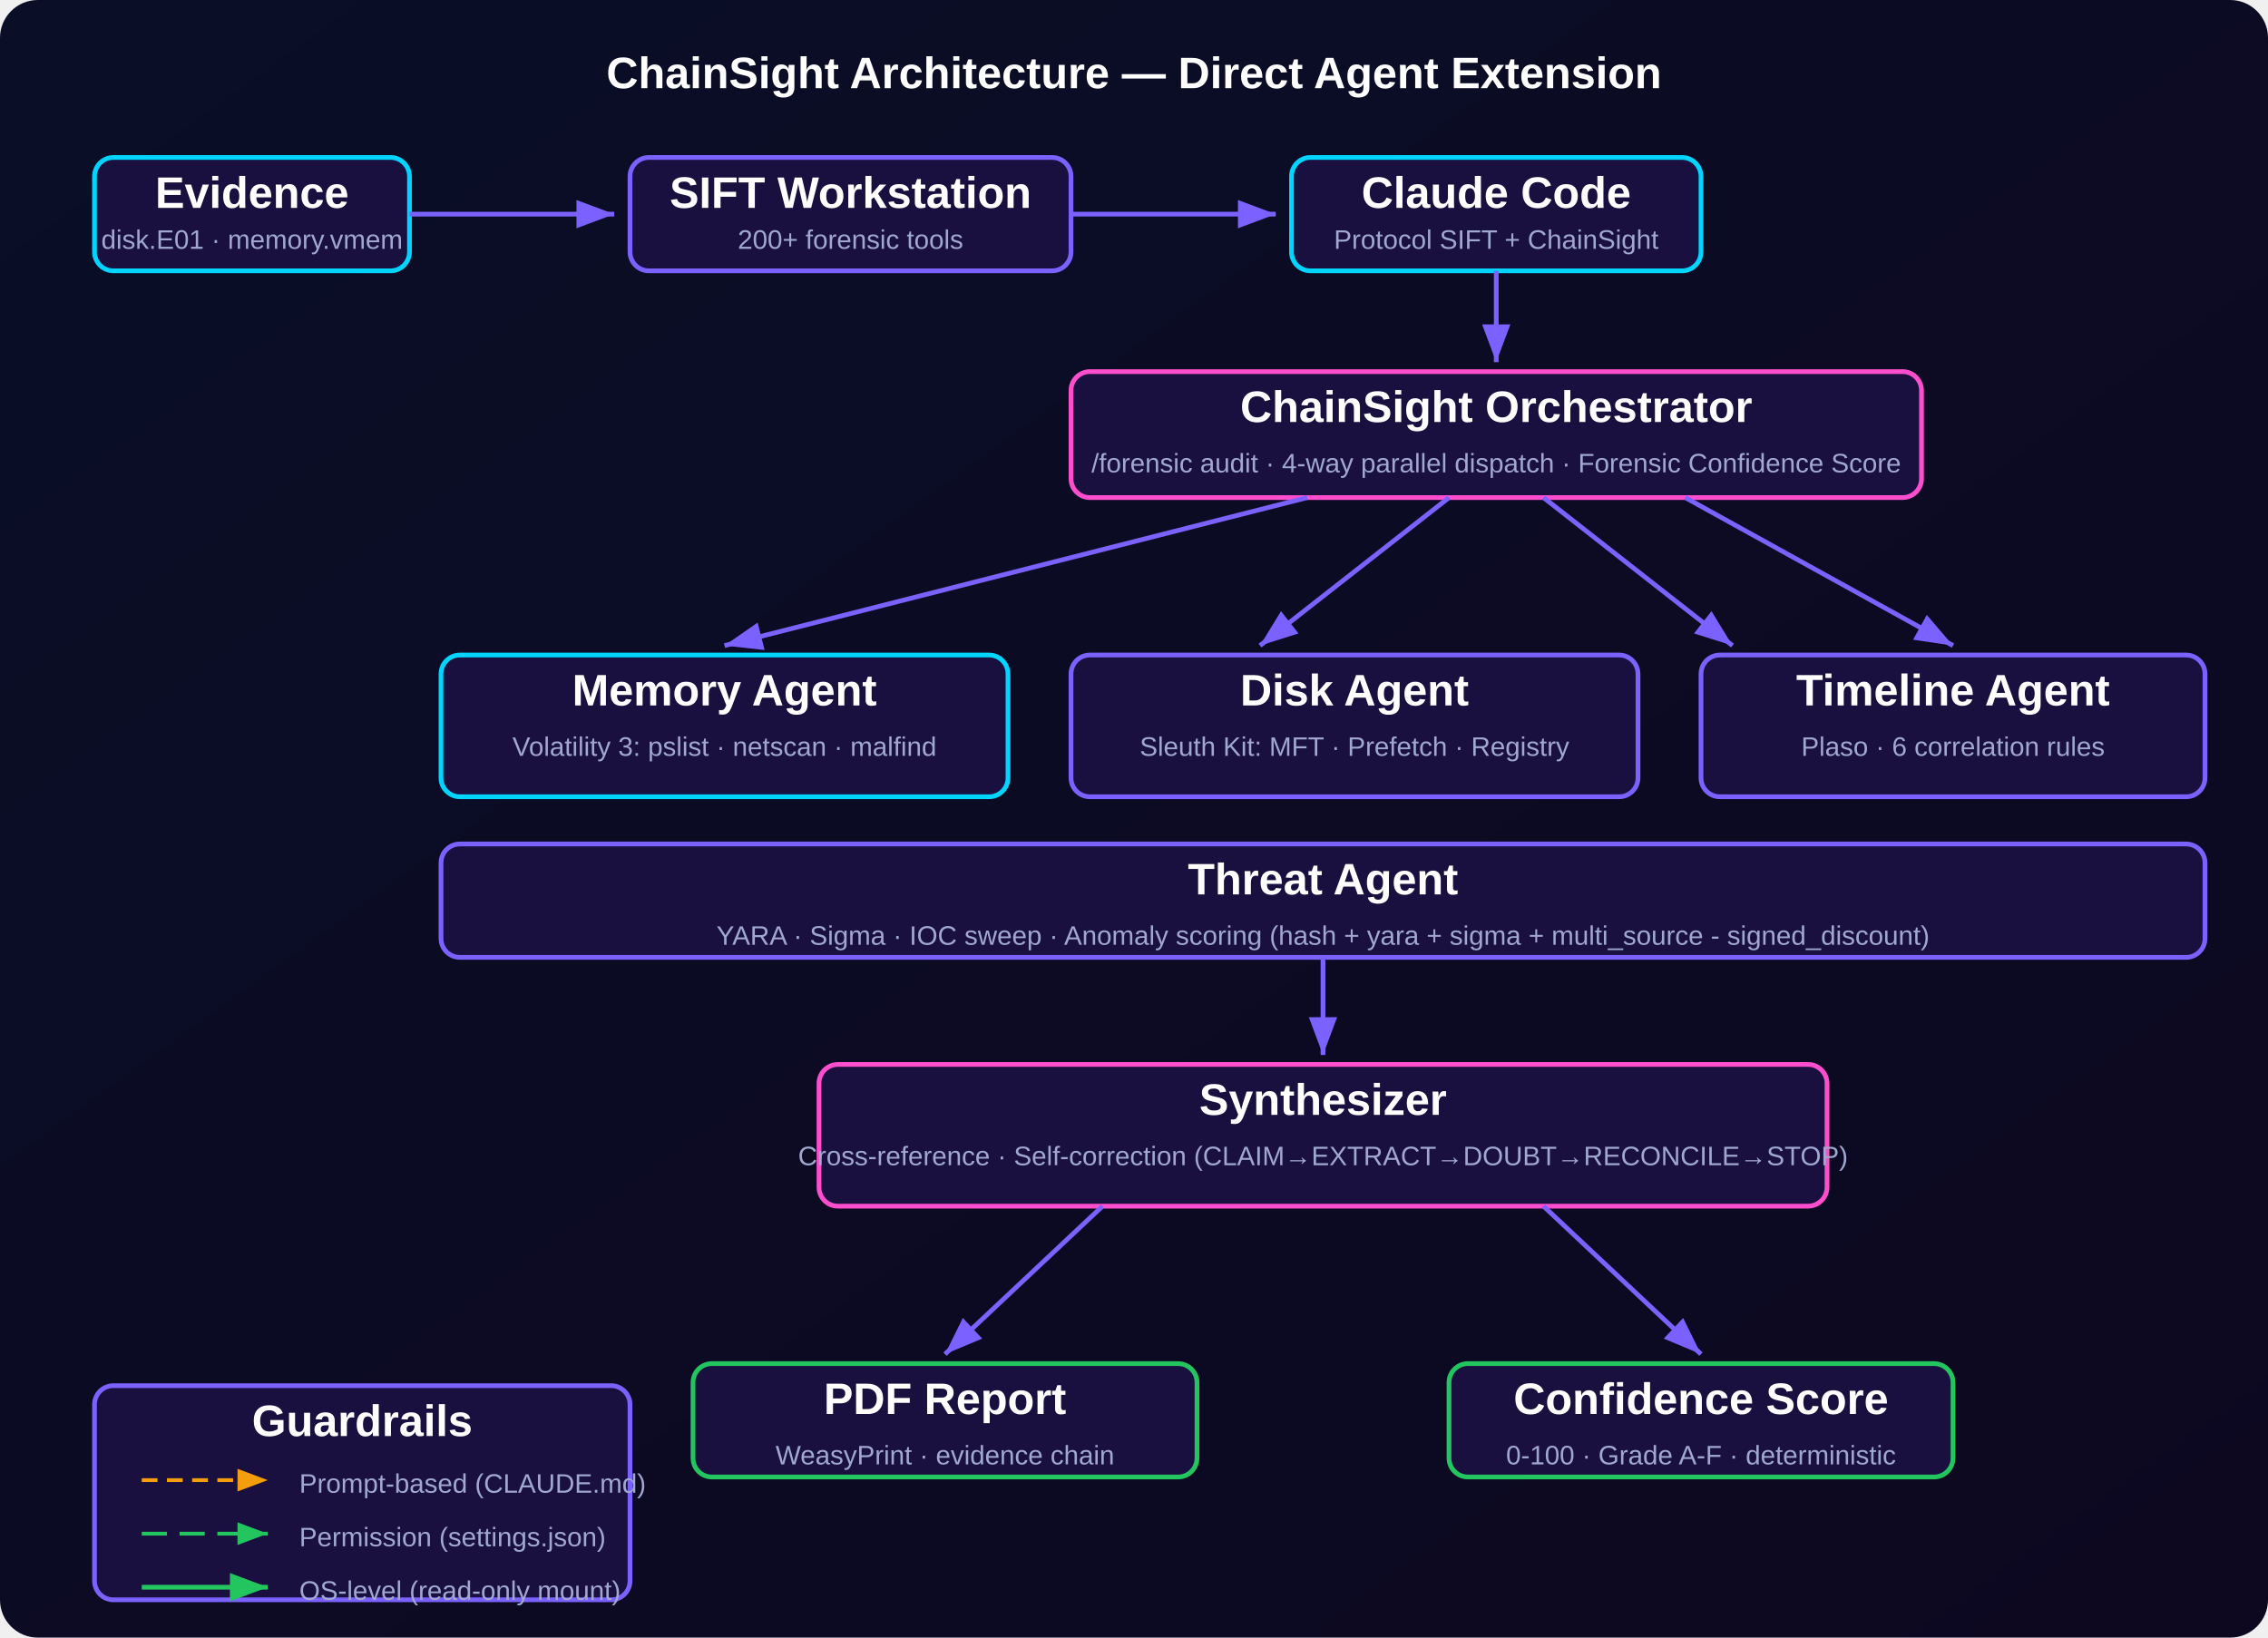
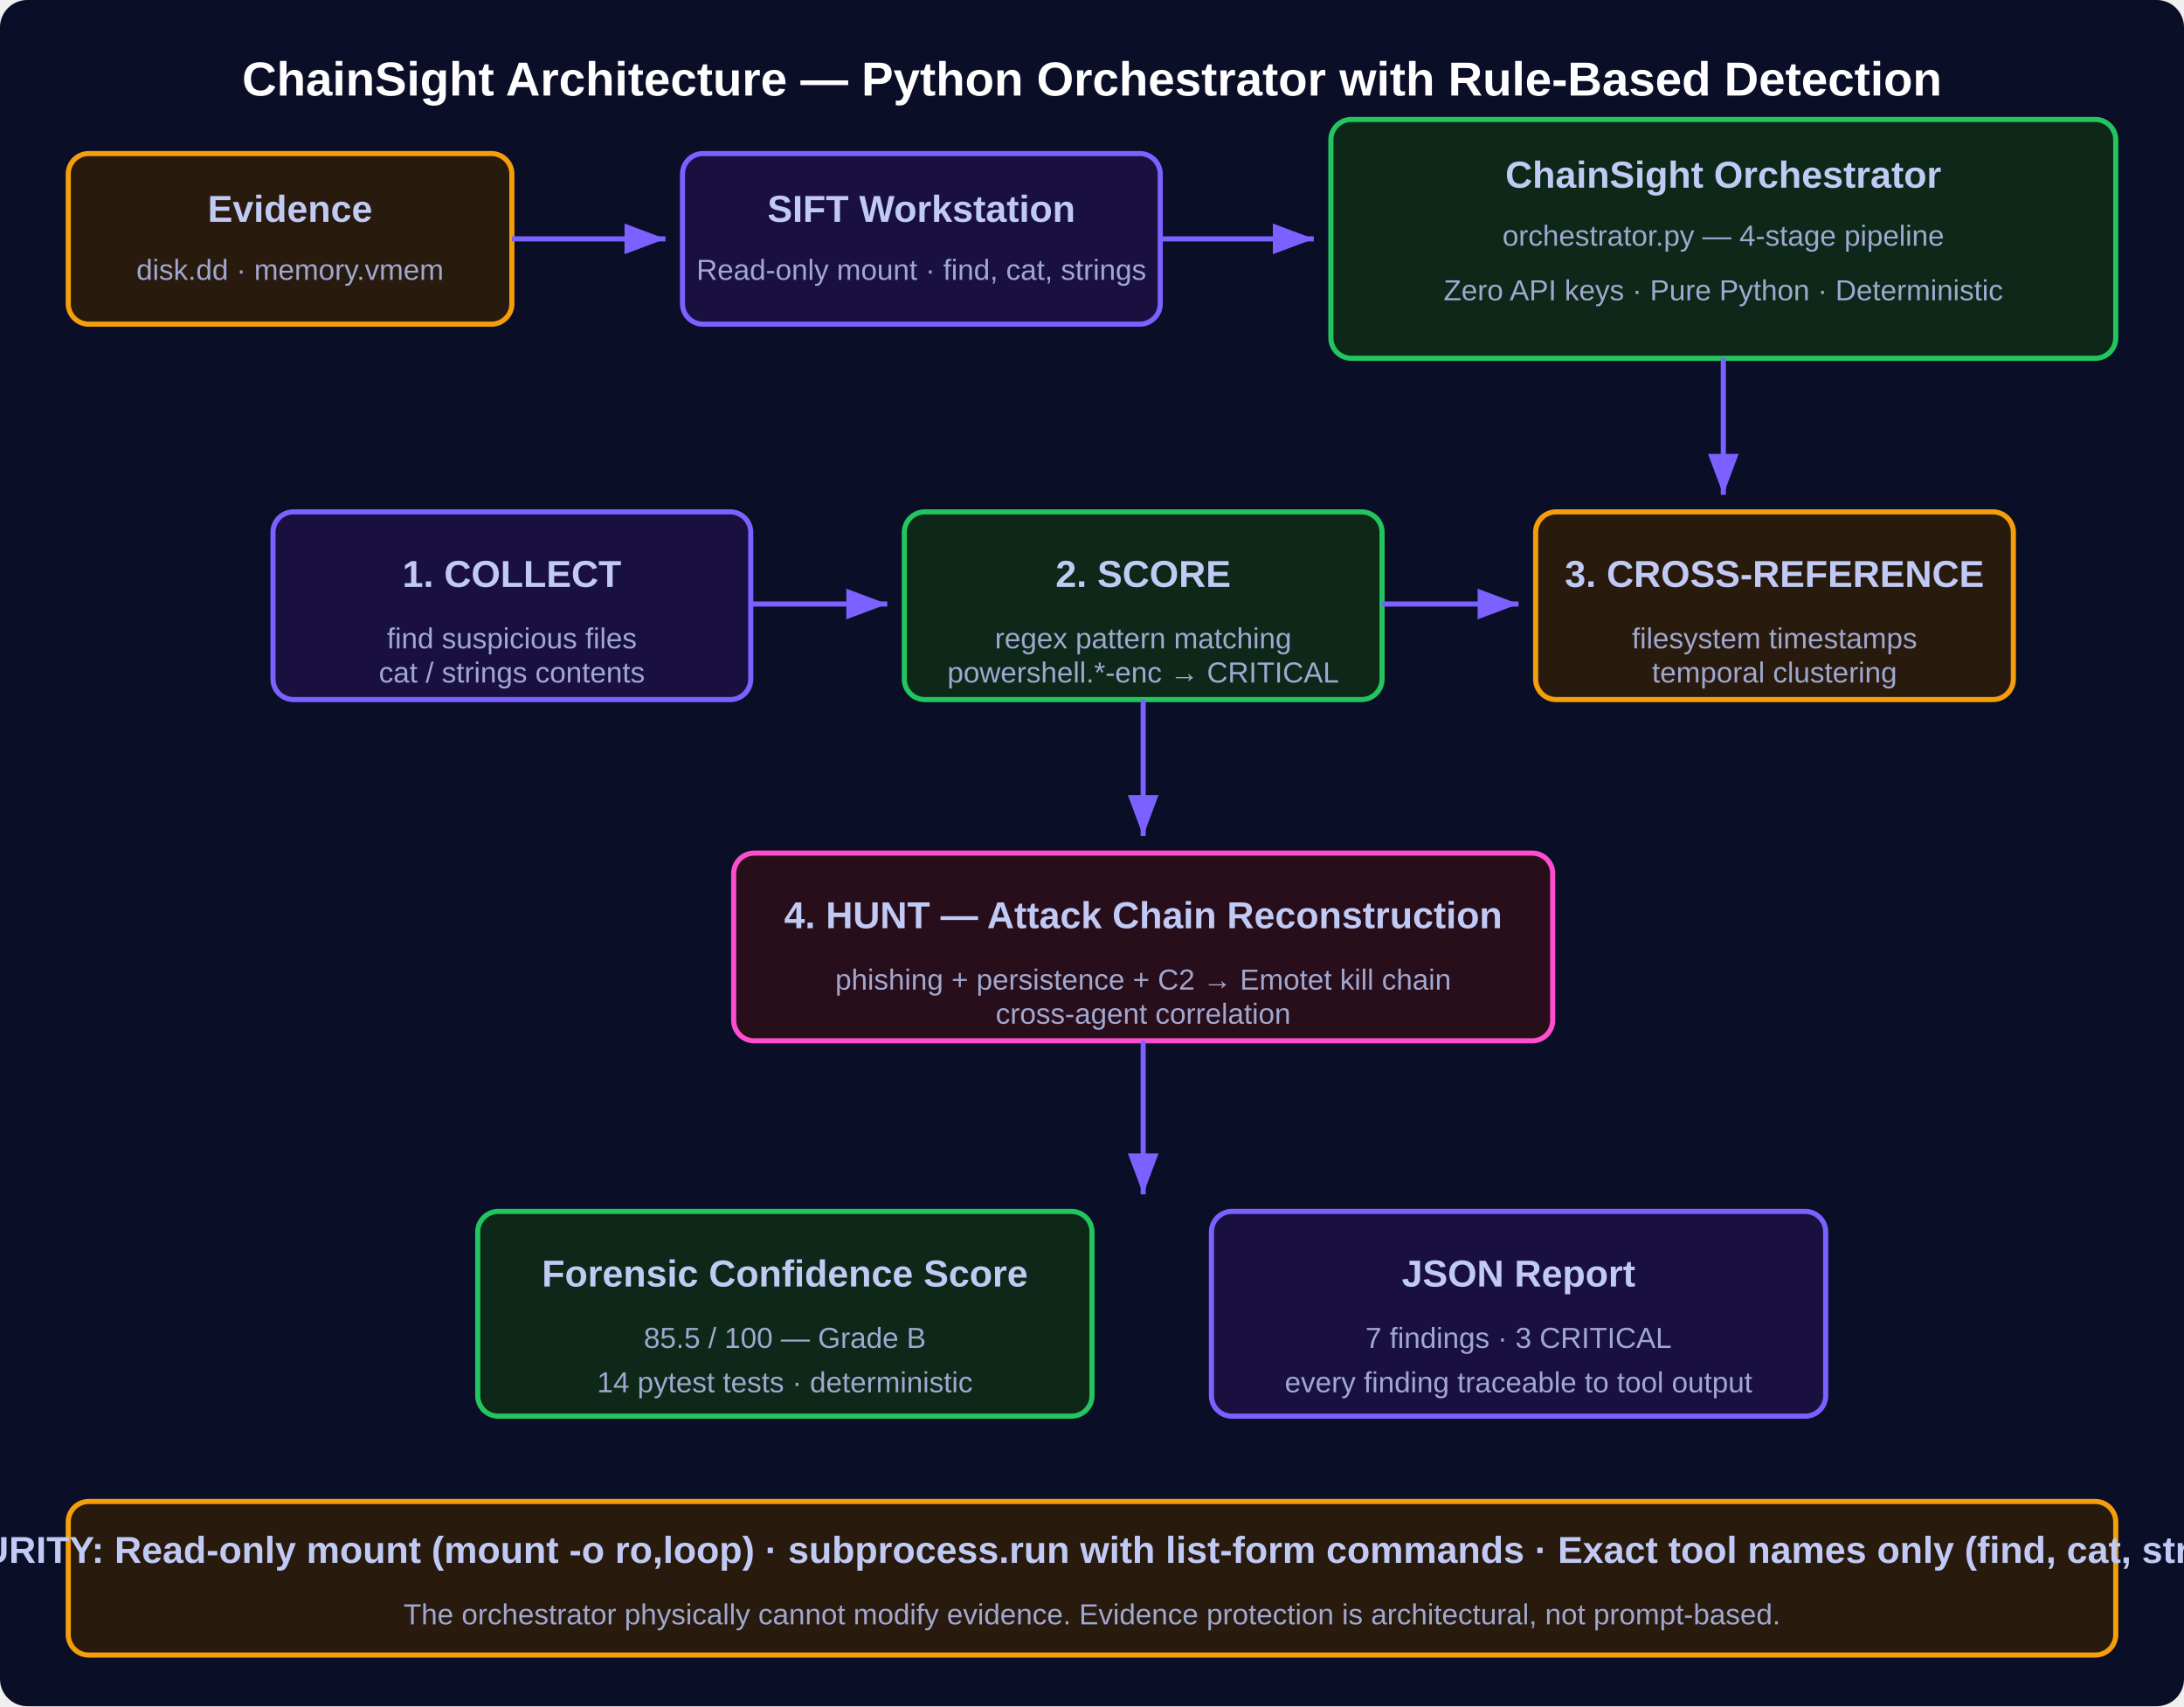
- <svg xmlns="http://www.w3.org/2000/svg" viewBox="0 0 720 520" width="720" height="520">
+ <svg xmlns="http://www.w3.org/2000/svg" viewBox="0 0 640 500" width="640" height="500">
  <defs>
    <style>
      text { font-family: 'Segoe UI',Arial,sans-serif; font-size: 11px; fill: #c0caf5; }
      .title { font-size: 14px; font-weight: bold; fill: #ffffff; }
-       .label { font-size: 9px; fill: #7b61ff; }
      .small { font-size: 8.5px; fill: #a0a8d0; }
-       .box { fill: #1a1040; stroke: #7b61ff; stroke-width: 1.5; rx: 6; }
-       .box-cyan { fill: #1a1040; stroke: #00d4ff; stroke-width: 1.5; rx: 6; }
-       .box-pink { fill: #1a1040; stroke: #ff4ecd; stroke-width: 1.5; rx: 6; }
-       .box-green { fill: #1a1040; stroke: #22c55e; stroke-width: 1.5; rx: 6; }
-       .arrow { stroke: #7b61ff; stroke-width: 1.5; marker-end: url(#arrowhead); }
-       .guardrail-prompt { stroke: #f59e0b; stroke-width: 1.2; stroke-dasharray: 5,3; marker-end: url(#arrowhead-yellow); }
-       .guardrail-perm { stroke: #22c55e; stroke-width: 1.2; stroke-dasharray: 8,4; marker-end: url(#arrowhead-green); }
-       .guardrail-os { stroke: #22c55e; stroke-width: 1.5; marker-end: url(#arrowhead-green); }
+       .box-purple { fill: #1a1040; stroke: #7b61ff; stroke-width: 1.5; rx: 6; }
+       .box-green { fill: #0d2818; stroke: #22c55e; stroke-width: 1.5; rx: 6; }
+       .box-orange { fill: #281a0d; stroke: #f59e0b; stroke-width: 1.5; rx: 6; }
+       .box-pink { fill: #280d1a; stroke: #ff4ecd; stroke-width: 1.5; rx: 6; }
+       .arrow { stroke: #7b61ff; stroke-width: 1.5; marker-end: url(#arrowhead); fill: none; }
    </style>
    <marker id="arrowhead" markerWidth="8" markerHeight="6" refX="8" refY="3" orient="auto">
      <polygon points="0 0, 8 3, 0 6" fill="#7b61ff" />
    </marker>
-     <marker id="arrowhead-yellow" markerWidth="8" markerHeight="6" refX="8" refY="3" orient="auto">
-       <polygon points="0 0, 8 3, 0 6" fill="#f59e0b" />
-     </marker>
-     <marker id="arrowhead-green" markerWidth="8" markerHeight="6" refX="8" refY="3" orient="auto">
-       <polygon points="0 0, 8 3, 0 6" fill="#22c55e" />
-     </marker>
-     <linearGradient id="bg" x1="0%" y1="0%" x2="100%" y2="100%">
-       <stop offset="0%" style="stop-color:#0a0e27" />
-       <stop offset="100%" style="stop-color:#0d0820" />
-     </linearGradient>
  </defs>
-   <rect width="720" height="520" rx="12" fill="url(#bg)" />
-   <text x="360" y="28" text-anchor="middle" class="title" font-size="16">ChainSight Architecture — Direct Agent Extension</text>
-   <rect x="30" y="50" width="100" height="36" class="box-cyan" />
-   <text x="80" y="66" text-anchor="middle" class="title" font-size="11">Evidence</text>
-   <text x="80" y="79" text-anchor="middle" class="small">disk.E01 · memory.vmem</text>
-   <line x1="130" y1="68" x2="195" y2="68" class="arrow" />
-   <rect x="200" y="50" width="140" height="36" class="box" />
-   <text x="270" y="66" text-anchor="middle" class="title" font-size="11">SIFT Workstation</text>
-   <text x="270" y="79" text-anchor="middle" class="small">200+ forensic tools</text>
-   <line x1="340" y1="68" x2="405" y2="68" class="arrow" />
-   <rect x="410" y="50" width="130" height="36" class="box-cyan" />
-   <text x="475" y="66" text-anchor="middle" class="title" font-size="11">Claude Code</text>
-   <text x="475" y="79" text-anchor="middle" class="small">Protocol SIFT + ChainSight</text>
-   <line x1="475" y1="86" x2="475" y2="115" class="arrow" />
-   <rect x="340" y="118" width="270" height="40" class="box-pink" />
-   <text x="475" y="134" text-anchor="middle" class="title" font-size="12">ChainSight Orchestrator</text>
-   <text x="475" y="150" text-anchor="middle" class="small">/forensic audit · 4-way parallel dispatch · Forensic Confidence Score</text>
-   <line x1="415" y1="158" x2="230" y2="205" class="arrow" />
-   <line x1="460" y1="158" x2="400" y2="205" class="arrow" />
-   <line x1="490" y1="158" x2="550" y2="205" class="arrow" />
-   <line x1="535" y1="158" x2="620" y2="205" class="arrow" />
-   <rect x="140" y="208" width="180" height="45" class="box-cyan" />
-   <text x="230" y="224" text-anchor="middle" class="title" font-size="11">Memory Agent</text>
-   <text x="230" y="240" text-anchor="middle" class="small">Volatility 3: pslist · netscan · malfind</text>
-   <rect x="340" y="208" width="180" height="45" class="box" />
-   <text x="430" y="224" text-anchor="middle" class="title" font-size="11">Disk Agent</text>
-   <text x="430" y="240" text-anchor="middle" class="small">Sleuth Kit: MFT · Prefetch · Registry</text>
-   <rect x="540" y="208" width="160" height="45" class="box" />
-   <text x="620" y="224" text-anchor="middle" class="title" font-size="11">Timeline Agent</text>
-   <text x="620" y="240" text-anchor="middle" class="small">Plaso · 6 correlation rules</text>
-   <rect x="140" y="268" width="560" height="36" class="box" />
-   <text x="420" y="284" text-anchor="middle" class="title" font-size="11">Threat Agent</text>
-   <text x="420" y="300" text-anchor="middle" class="small">YARA · Sigma · IOC sweep · Anomaly scoring (hash + yara + sigma + multi_source - signed_discount)</text>
-   <line x1="420" y1="304" x2="420" y2="335" class="arrow" />
-   <rect x="260" y="338" width="320" height="45" class="box-pink" />
-   <text x="420" y="354" text-anchor="middle" class="title" font-size="12">Synthesizer</text>
-   <text x="420" y="370" text-anchor="middle" class="small">Cross-reference · Self-correction (CLAIM→EXTRACT→DOUBT→RECONCILE→STOP)</text>
-   <line x1="350" y1="383" x2="300" y2="430" class="arrow" />
-   <line x1="490" y1="383" x2="540" y2="430" class="arrow" />
-   <rect x="220" y="433" width="160" height="36" class="box-green" />
-   <text x="300" y="449" text-anchor="middle" class="title" font-size="11">PDF Report</text>
-   <text x="300" y="465" text-anchor="middle" class="small">WeasyPrint · evidence chain</text>
-   <rect x="460" y="433" width="160" height="36" class="box-green" />
-   <text x="540" y="449" text-anchor="middle" class="title" font-size="11">Confidence Score</text>
-   <text x="540" y="465" text-anchor="middle" class="small">0-100 · Grade A-F · deterministic</text>
-   <rect x="30" y="440" width="170" height="68" class="box" />
-   <text x="115" y="456" text-anchor="middle" class="title" font-size="10">Guardrails</text>
-   <line x1="45" y1="470" x2="85" y2="470" class="guardrail-prompt" />
-   <text x="95" y="474" class="small">Prompt-based (CLAUDE.md)</text>
-   <line x1="45" y1="487" x2="85" y2="487" class="guardrail-perm" />
-   <text x="95" y="491" class="small">Permission (settings.json)</text>
-   <line x1="45" y1="504" x2="85" y2="504" class="guardrail-os" />
-   <text x="95" y="508" class="small">OS-level (read-only mount)</text>
+   <rect width="640" height="500" fill="#0a0e27" rx="8" />
+   <text x="320" y="28" text-anchor="middle" class="title">ChainSight Architecture — Python Orchestrator with Rule-Based Detection</text>
+   <rect x="20" y="45" width="130" height="50" class="box-orange" rx="6" />
+   <text x="85" y="65" text-anchor="middle" fill="#f59e0b" font-weight="bold" font-size="11">Evidence</text>
+   <text x="85" y="82" text-anchor="middle" class="small">disk.dd · memory.vmem</text>
+   <line x1="150" y1="70" x2="195" y2="70" class="arrow" />
+   <rect x="200" y="45" width="140" height="50" class="box-purple" rx="6" />
+   <text x="270" y="65" text-anchor="middle" fill="#c0caf5" font-weight="bold" font-size="11">SIFT Workstation</text>
+   <text x="270" y="82" text-anchor="middle" class="small">Read-only mount · find, cat, strings</text>
+   <line x1="340" y1="70" x2="385" y2="70" class="arrow" />
+   <rect x="390" y="35" width="230" height="70" class="box-green" rx="6" />
+   <text x="505" y="55" text-anchor="middle" fill="#22c55e" font-weight="bold" font-size="12">ChainSight Orchestrator</text>
+   <text x="505" y="72" text-anchor="middle" class="small">orchestrator.py — 4-stage pipeline</text>
+   <text x="505" y="88" text-anchor="middle" class="small">Zero API keys · Pure Python · Deterministic</text>
+   <line x1="505" y1="105" x2="505" y2="145" class="arrow" />
+   <rect x="80" y="150" width="140" height="55" class="box-purple" rx="6" />
+   <text x="150" y="172" text-anchor="middle" fill="#7b61ff" font-weight="bold" font-size="10">1. COLLECT</text>
+   <text x="150" y="190" text-anchor="middle" class="small">find suspicious files</text>
+   <text x="150" y="200" text-anchor="middle" class="small">cat / strings contents</text>
+   <line x1="220" y1="177" x2="260" y2="177" class="arrow" />
+   <rect x="265" y="150" width="140" height="55" class="box-green" rx="6" />
+   <text x="335" y="172" text-anchor="middle" fill="#22c55e" font-weight="bold" font-size="10">2. SCORE</text>
+   <text x="335" y="190" text-anchor="middle" class="small">regex pattern matching</text>
+   <text x="335" y="200" text-anchor="middle" class="small">powershell.*-enc → CRITICAL</text>
+   <line x1="405" y1="177" x2="445" y2="177" class="arrow" />
+   <rect x="450" y="150" width="140" height="55" class="box-orange" rx="6" />
+   <text x="520" y="172" text-anchor="middle" fill="#f59e0b" font-weight="bold" font-size="10">3. CROSS-REFERENCE</text>
+   <text x="520" y="190" text-anchor="middle" class="small">filesystem timestamps</text>
+   <text x="520" y="200" text-anchor="middle" class="small">temporal clustering</text>
+   <line x1="335" y1="205" x2="335" y2="245" class="arrow" />
+   <rect x="215" y="250" width="240" height="55" class="box-pink" rx="6" />
+   <text x="335" y="272" text-anchor="middle" fill="#ff4ecd" font-weight="bold" font-size="10">4. HUNT — Attack Chain Reconstruction</text>
+   <text x="335" y="290" text-anchor="middle" class="small">phishing + persistence + C2 → Emotet kill chain</text>
+   <text x="335" y="300" text-anchor="middle" class="small">cross-agent correlation</text>
+   <line x1="335" y1="305" x2="335" y2="350" class="arrow" />
+   <rect x="140" y="355" width="180" height="60" class="box-green" rx="6" />
+   <text x="230" y="377" text-anchor="middle" fill="#22c55e" font-weight="bold" font-size="10">Forensic Confidence Score</text>
+   <text x="230" y="395" text-anchor="middle" class="small">85.5 / 100 — Grade B</text>
+   <text x="230" y="408" text-anchor="middle" class="small">14 pytest tests · deterministic</text>
+   <rect x="355" y="355" width="180" height="60" class="box-purple" rx="6" />
+   <text x="445" y="377" text-anchor="middle" fill="#c0caf5" font-weight="bold" font-size="10">JSON Report</text>
+   <text x="445" y="395" text-anchor="middle" class="small">7 findings · 3 CRITICAL</text>
+   <text x="445" y="408" text-anchor="middle" class="small">every finding traceable to tool output</text>
+   <rect x="20" y="440" width="600" height="45" class="box-orange" rx="6" />
+   <text x="320" y="458" text-anchor="middle" fill="#f59e0b" font-weight="bold" font-size="9">SECURITY: Read-only mount (mount -o ro,loop) · subprocess.run with list-form commands · Exact tool names only (find, cat, strings)</text>
+   <text x="320" y="476" text-anchor="middle" class="small">The orchestrator physically cannot modify evidence. Evidence protection is architectural, not prompt-based.</text>
</svg>
